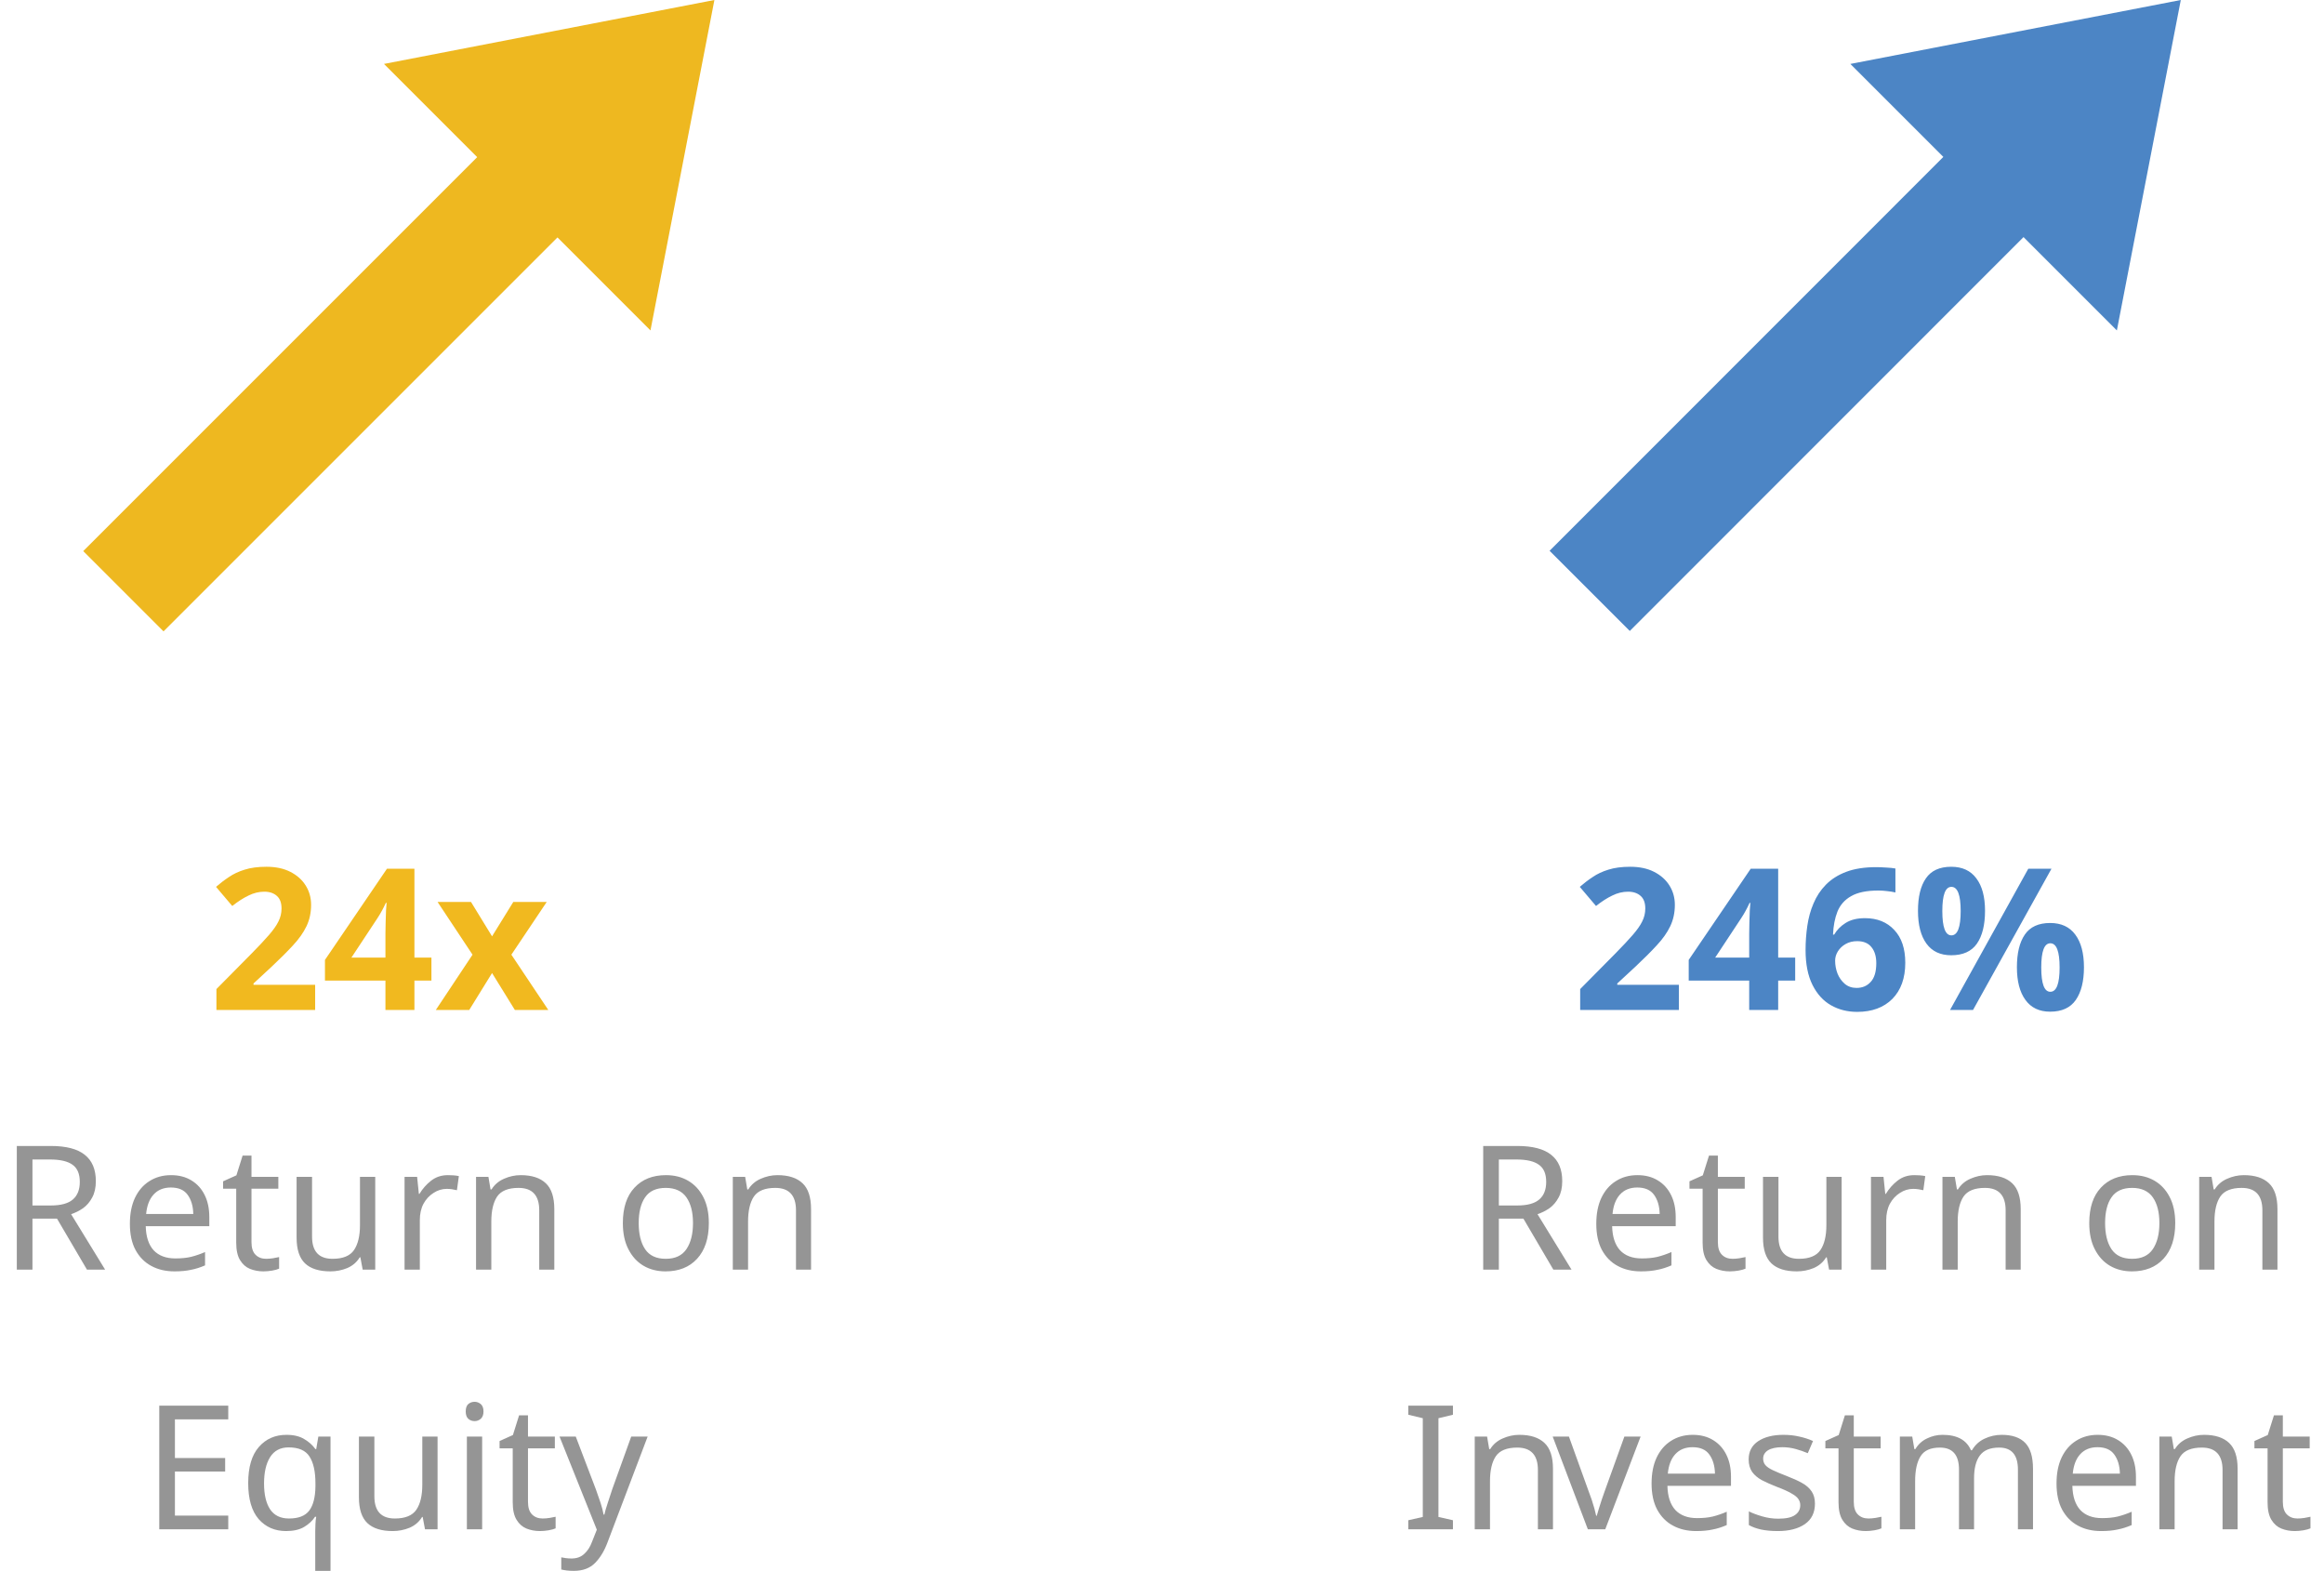
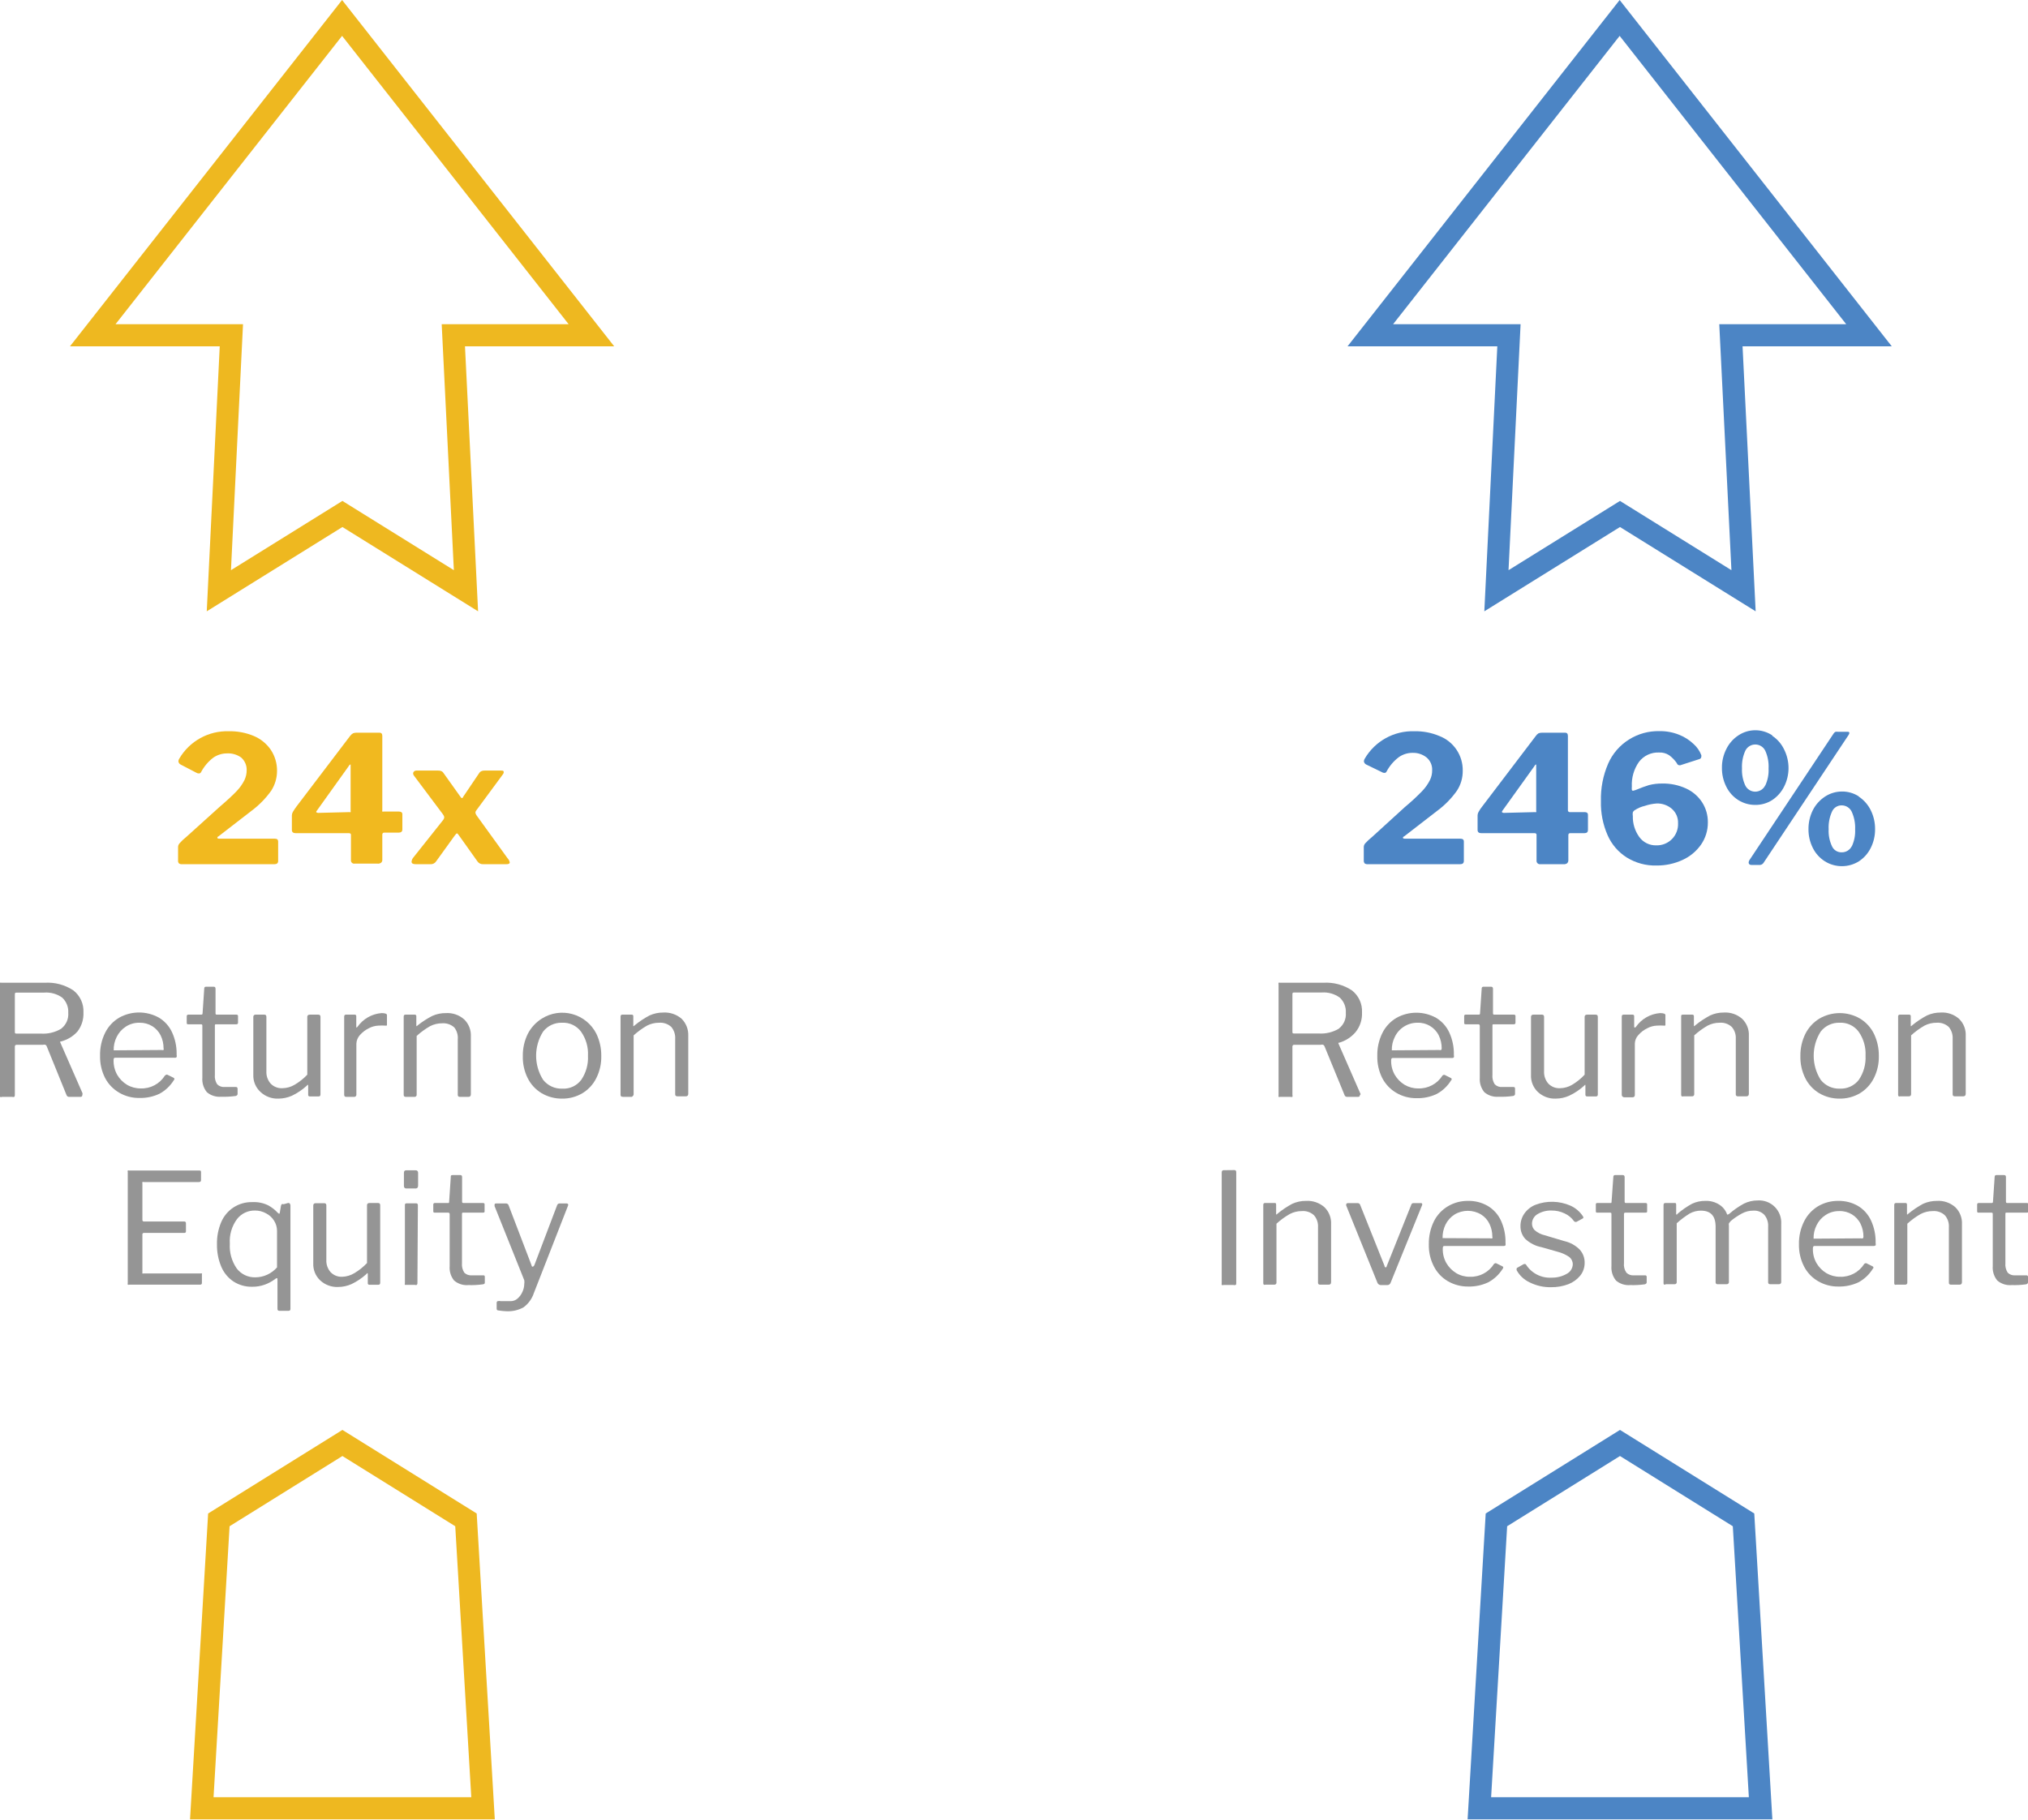
- <svg xmlns="http://www.w3.org/2000/svg" viewBox="0 0 187.93 127.02">
+ <svg xmlns="http://www.w3.org/2000/svg" viewBox="0 0 183.01 164.21">
  <defs>
-     <style>.cls-1,.cls-2,.cls-3,.cls-5{isolation:isolate;}.cls-2,.cls-5{font-size:16px;font-family:LibreFranklin-Bold, Libre Franklin;font-weight:700;}.cls-2{fill:#f1b91f;}.cls-3{font-size:14px;fill:#959595;font-family:LibreFranklin-Regular, Libre Franklin;}.cls-4{letter-spacing:0em;}.cls-5,.cls-9{fill:#4c85c5;}.cls-6{letter-spacing:-0.03em;}.cls-7{letter-spacing:0em;}.cls-8{fill:#eeb820;}</style>
+     <style>.cls-1{fill:#f1b91f;}.cls-2{fill:#959595;}.cls-3{fill:#4c85c5;}.cls-4,.cls-5{fill:none;stroke-miterlimit:10;stroke-width:2px;}.cls-4{stroke:#eeb820;}.cls-5{stroke:#4c85c5;}</style>
  </defs>
  <g id="Layer_2" data-name="Layer 2">
    <g id="Layer_1-2" data-name="Layer 1">
-       <g class="cls-1">
-         <text class="cls-2" transform="translate(16.86 81.67)">24x</text>
-         <text class="cls-3" transform="translate(0 102.67)">R<tspan class="cls-4" x="9.74" y="0">e</tspan>
-           <tspan x="17.82" y="0">turn on</tspan>
-         </text>
-         <text class="cls-3" transform="translate(11.52 123.67)">Equity</text>
-       </g>
-       <g class="cls-1">
-         <text class="cls-5" transform="translate(127.14 81.67)">246%</text>
-         <text class="cls-3" transform="translate(118.58 102.67)">R<tspan class="cls-4" x="9.74" y="0">e</tspan>
-           <tspan x="17.82" y="0">turn on</tspan>
-         </text>
-         <text class="cls-3" transform="translate(113.32 123.67)">In<tspan class="cls-6" x="12.24" y="0">v</tspan>
-           <tspan class="cls-7" x="19.47" y="0">estment</tspan>
-         </text>
-       </g>
-       <rect class="cls-8" x="2.65" y="25.51" width="50.08" height="9.18" transform="translate(-13.18 28.4) rotate(-45)" />
-       <polygon class="cls-8" points="31.05 5.17 57.77 0 52.6 26.72 31.05 5.17" />
-       <rect class="cls-9" x="121.22" y="25.49" width="50.08" height="9.17" transform="translate(21.58 112.25) rotate(-45.01)" />
-       <polygon class="cls-9" points="149.63 5.17 176.35 0 171.18 26.72 149.63 5.17" />
+       <path class="cls-1" d="M19.78,72.86c.7-.6,1.23-1.09,1.57-1.45a4.06,4.06,0,0,0,.71-1,2.07,2.07,0,0,0,.2-.89,1.46,1.46,0,0,0-.5-1.15A2,2,0,0,0,20.48,68a2.17,2.17,0,0,0-1.24.39,4,4,0,0,0-1.09,1.29.21.21,0,0,1-.21.13.43.43,0,0,1-.23-.07L16.29,69a.35.35,0,0,1-.19-.29.43.43,0,0,1,.08-.24A5,5,0,0,1,20.64,66a5.57,5.57,0,0,1,2.27.43,3.51,3.51,0,0,1,1.53,1.25A3.38,3.38,0,0,1,25,69.57a3.31,3.31,0,0,1-.52,1.79,8.24,8.24,0,0,1-1.78,1.82l-3,2.32c-.06,0-.09.08-.09.12s.06.08.19.08h5c.2,0,.3.08.3.25v1.76c0,.19-.11.29-.32.29H16.44a.42.42,0,0,1-.29-.07.34.34,0,0,1-.08-.27V76.43a.51.51,0,0,1,.13-.31,4.33,4.33,0,0,1,.6-.57Z" />
+       <path class="cls-1" d="M31.87,66.18a1.09,1.09,0,0,1,.37-.05h2c.17,0,.26.09.26.29v6.7a.19.19,0,0,0,0,.13.16.16,0,0,0,.11,0H36c.2,0,.31.08.31.24v1.37c0,.19-.11.29-.32.29H34.68c-.12,0-.18.06-.18.19v2.24a.34.34,0,0,1-.1.28.45.45,0,0,1-.32.09H32a.29.29,0,0,1-.33-.32V75.34c0-.09-.07-.14-.19-.14h-4.8c-.23,0-.34-.1-.34-.29V73.58a.64.64,0,0,1,.09-.3,5.55,5.55,0,0,1,.32-.48l4.84-6.37A.86.86,0,0,1,31.87,66.18Zm-.33,7.12a.12.12,0,0,0,.1,0,.08.08,0,0,0,0-.08v-4c0-.15,0-.22,0-.22s-.11,0-.18.16l-2.86,4a.23.23,0,0,0-.07.13s.06.08.18.08Z" />
+       <path class="cls-1" d="M46,77.84c0,.11-.1.16-.3.16H43.62a.58.58,0,0,1-.54-.26l-1.65-2.32c-.09-.13-.15-.2-.19-.2s-.11.06-.2.19l-1.68,2.33a.56.56,0,0,1-.52.26H37.52c-.25,0-.38-.07-.38-.22a.7.7,0,0,1,.19-.42L40,74a.46.46,0,0,0,.09-.22.5.5,0,0,0-.11-.27L37.35,70a.34.34,0,0,1-.07-.19.25.25,0,0,1,.08-.18.34.34,0,0,1,.23-.08h1.95a.63.63,0,0,1,.31.06.48.48,0,0,1,.2.2l1.49,2.09c.05.09.1.13.14.13s.08,0,.13-.13l1.41-2.09a.48.48,0,0,1,.2-.2.69.69,0,0,1,.33-.06h1.44c.18,0,.27,0,.27.16a.38.38,0,0,1-.1.21L43,73.12a.36.36,0,0,0-.1.22.62.62,0,0,0,.11.26l2.79,3.86A.76.76,0,0,1,46,77.84Z" />
+       <path class="cls-2" d="M7.43,98.83a.15.15,0,0,1-.17.17h-1A.24.24,0,0,1,6,98.83L4.21,94.42a.26.26,0,0,0-.11-.12.42.42,0,0,0-.22,0H1.51a.15.15,0,0,0-.17.16v4.37a.25.25,0,0,1-.05.17.27.27,0,0,1-.19,0H.19A.21.21,0,0,1,0,99a.2.2,0,0,1,0-.14v-10a.3.3,0,0,1,0-.16.23.23,0,0,1,.14,0h3.9a4.21,4.21,0,0,1,2.58.69,2.37,2.37,0,0,1,.91,2A2.62,2.62,0,0,1,7,93.09,3,3,0,0,1,5.51,94s-.06,0-.07,0a.15.15,0,0,0,0,.09l2,4.57A.25.25,0,0,1,7.43,98.83Zm-1.89-6a1.63,1.63,0,0,0,.62-1.41,1.73,1.73,0,0,0-.55-1.38A2.47,2.47,0,0,0,4,89.59H1.54c-.13,0-.2,0-.2.16v3.36c0,.12,0,.18.13.18H3.68A3.15,3.15,0,0,0,5.54,92.84Z" />
+       <path class="cls-2" d="M10.57,97a2.59,2.59,0,0,0,.89.91,2.42,2.42,0,0,0,1.24.33,2.47,2.47,0,0,0,2.18-1.16S15,97,15,97a.2.2,0,0,1,.1,0l.59.29a.13.13,0,0,1,0,.2,3.45,3.45,0,0,1-1.3,1.23,4,4,0,0,1-1.81.38,3.52,3.52,0,0,1-1.83-.48,3.32,3.32,0,0,1-1.27-1.33,4.21,4.21,0,0,1-.45-2,4.43,4.43,0,0,1,.46-2.08,3.28,3.28,0,0,1,1.27-1.36,3.68,3.68,0,0,1,3.58,0,3,3,0,0,1,1.18,1.31,4.57,4.57,0,0,1,.42,2v.06a.34.34,0,0,1,0,.19.19.19,0,0,1-.17.06H10.37q-.12,0-.12.21A2.58,2.58,0,0,0,10.57,97Zm4-2.23a.36.36,0,0,0,.19,0,.22.22,0,0,0,0-.16,2.62,2.62,0,0,0-.26-1.15,2.05,2.05,0,0,0-.76-.84,2.11,2.11,0,0,0-1.15-.31,2.19,2.19,0,0,0-1.25.36,2.33,2.33,0,0,0-.81.92,2.52,2.52,0,0,0-.27,1.21Z" />
+       <path class="cls-2" d="M19.5,92.45c-.07,0-.11,0-.11.12V97a1.35,1.35,0,0,0,.21.87.86.86,0,0,0,.68.24h1a.14.14,0,0,1,.16.15l0,.48c0,.09-.06.15-.17.18a7.73,7.73,0,0,1-1.31.07,1.77,1.77,0,0,1-1.29-.41,1.84,1.84,0,0,1-.41-1.31V92.6c0-.1,0-.15-.14-.15H17c-.1,0-.15,0-.15-.14v-.59a.13.13,0,0,1,.14-.14h1.19a.1.1,0,0,0,.1-.11l.15-2.23q0-.18.15-.18h.71c.11,0,.16.06.16.19v2.22a.1.1,0,0,0,.11.11h1.77q.15,0,.15.12v.61c0,.09-.05.14-.15.14Z" />
+       <path class="cls-2" d="M26.6,97.9a5.17,5.17,0,0,0,1.13-.9V91.78c0-.13.08-.2.23-.2h.77c.13,0,.19.07.19.2l0,7q0,.18-.15.18h-.81a.13.13,0,0,1-.15-.15V98c0-.11-.05-.13-.13,0a5.58,5.58,0,0,1-1.34.9,3.06,3.06,0,0,1-1.21.26,2.24,2.24,0,0,1-1.61-.59A2,2,0,0,1,22.86,97V91.79a.19.19,0,0,1,.21-.21h.79c.12,0,.18.07.18.2v4.91a1.57,1.57,0,0,0,.38,1.11,1.37,1.37,0,0,0,1.06.42A2.22,2.22,0,0,0,26.6,97.9Z" />
+       <path class="cls-2" d="M31.06,98.82V91.76c0-.12.05-.18.16-.18H32a.13.13,0,0,1,.15.15v.91c0,.06,0,.09,0,.1s.07,0,.11-.06a2.93,2.93,0,0,1,2.17-1.24c.32,0,.49.06.49.18v.84c0,.1,0,.13-.13.11a5.27,5.27,0,0,0-.63,0,2,2,0,0,0-.88.24,2.58,2.58,0,0,0-.8.61,1.23,1.23,0,0,0-.32.77v4.64A.19.19,0,0,1,32,99h-.77C31.13,99,31.06,98.94,31.06,98.82Z" />
+       <path class="cls-2" d="M36.43,98.82V91.76q0-.18.15-.18h.84a.13.13,0,0,1,.15.15v.81c0,.11,0,.12.13,0A7.85,7.85,0,0,1,39,91.7a2.89,2.89,0,0,1,1.24-.26,2.28,2.28,0,0,1,1.65.57,2,2,0,0,1,.6,1.54v5.22c0,.15-.07.23-.21.23h-.78c-.13,0-.19-.06-.19-.18v-5A1.54,1.54,0,0,0,41,92.74a1.47,1.47,0,0,0-1.1-.38,2.37,2.37,0,0,0-1.09.26,7,7,0,0,0-1.21.88v5.29a.18.18,0,0,1-.21.21h-.77C36.49,99,36.43,98.94,36.43,98.82Z" />
+       <path class="cls-2" d="M48.86,98.66a3.3,3.3,0,0,1-1.24-1.35,4.24,4.24,0,0,1-.44-2,4.39,4.39,0,0,1,.45-2,3.55,3.55,0,0,1,1.26-1.37,3.45,3.45,0,0,1,4.93,1.37,4.5,4.5,0,0,1,.44,2,4.23,4.23,0,0,1-.45,2,3.29,3.29,0,0,1-1.25,1.36,3.51,3.51,0,0,1-1.84.49A3.58,3.58,0,0,1,48.86,98.66Zm3.59-1.19a3.55,3.55,0,0,0,.61-2.18,3.45,3.45,0,0,0-.63-2.18,2,2,0,0,0-1.7-.8,2.08,2.08,0,0,0-1.72.8,4.07,4.07,0,0,0,0,4.35,2.1,2.1,0,0,0,1.74.8A2,2,0,0,0,52.45,97.47Z" />
+       <path class="cls-2" d="M56,98.82V91.76q0-.18.15-.18H57a.13.13,0,0,1,.15.15v.81c0,.11,0,.12.13,0a7.85,7.85,0,0,1,1.34-.89,2.93,2.93,0,0,1,1.24-.26,2.32,2.32,0,0,1,1.66.57,2.06,2.06,0,0,1,.59,1.54v5.22c0,.15-.07.23-.21.23h-.78c-.13,0-.19-.06-.19-.18v-5a1.54,1.54,0,0,0-.35-1.08,1.47,1.47,0,0,0-1.1-.38,2.37,2.37,0,0,0-1.09.26,7,7,0,0,0-1.21.88v5.29a.19.19,0,0,1-.05.16A.22.22,0,0,1,57,99h-.77C56.06,99,56,98.94,56,98.82Z" />
+       <path class="cls-2" d="M11.53,105.65a.18.18,0,0,1,.13,0H18c.09,0,.14,0,.14.15v.72c0,.11-.06.17-.19.17H13a.24.24,0,0,0-.15,0,.24.24,0,0,0,0,.14v3.27a.13.13,0,0,0,.15.15h3.63a.14.14,0,0,1,.15.16v.74c0,.08-.05.13-.15.13H13a.13.13,0,0,0-.15.15v3.4a.2.2,0,0,0,0,.11.16.16,0,0,0,.11,0h5.14a.17.17,0,0,1,.12,0,.12.12,0,0,1,0,.11v.74a.14.14,0,0,1-.16.16H11.69a.22.22,0,0,1-.16,0,.25.25,0,0,1,0-.15v-10A.21.21,0,0,1,11.53,105.65Z" />
+       <path class="cls-2" d="M26,108.58a.18.18,0,0,1,.16.06s.05.09.05.18v9.31c0,.12-.05.18-.16.18h-.86q-.15,0-.15-.18v-2.58c0-.13,0-.19-.06-.19a.36.36,0,0,0-.15.08,3.39,3.39,0,0,1-.94.51,3.23,3.23,0,0,1-1.13.19,3,3,0,0,1-1.7-.48,3,3,0,0,1-1.1-1.35,5,5,0,0,1-.38-2,4.87,4.87,0,0,1,.38-2,3,3,0,0,1,1.11-1.33,3,3,0,0,1,1.71-.48,2.92,2.92,0,0,1,1.42.29,3.4,3.4,0,0,1,.89.7c.05,0,.08.07.09.07s.05,0,.07-.11l.1-.59a.39.39,0,0,1,.07-.17.26.26,0,0,1,.18,0Zm-1,2.51a1.71,1.71,0,0,0-.26-.9,1.79,1.79,0,0,0-.72-.67,2,2,0,0,0-1-.26,2,2,0,0,0-1.63.77,3.36,3.36,0,0,0-.65,2.22,3.54,3.54,0,0,0,.63,2.25,2.05,2.05,0,0,0,1.67.79,2.57,2.57,0,0,0,1.08-.24,2.61,2.61,0,0,0,.88-.66v-3.3Z" />
+       <path class="cls-2" d="M32,114.9a5.39,5.39,0,0,0,1.12-.9v-5.22c0-.13.08-.2.23-.2h.77c.13,0,.19.07.19.2l0,7c0,.12-.06.18-.16.18h-.81a.13.13,0,0,1-.15-.15V115c0-.11-.05-.13-.13,0a5.58,5.58,0,0,1-1.34.9,3,3,0,0,1-1.21.26,2.24,2.24,0,0,1-1.61-.59,2,2,0,0,1-.63-1.55v-5.21a.19.19,0,0,1,.21-.21h.79c.12,0,.18.07.18.2v4.91a1.57,1.57,0,0,0,.38,1.11,1.37,1.37,0,0,0,1.06.42A2.28,2.28,0,0,0,32,114.9Z" />
+       <path class="cls-2" d="M37.73,107a.31.31,0,0,1-.06.21.24.24,0,0,1-.19.06h-.81c-.15,0-.22-.08-.22-.24v-1.18c0-.14.07-.22.2-.22h.88a.17.17,0,0,1,.14.06.19.19,0,0,1,.06.15Zm-.06,8.78a.27.27,0,0,1-.05.19.34.34,0,0,1-.2,0h-.71c-.09,0-.14,0-.17,0a.22.22,0,0,1,0-.16v-7c0-.13,0-.2.17-.2h.85q.15,0,.15.18Z" />
+       <path class="cls-2" d="M41.8,109.45c-.07,0-.11,0-.11.12V114a1.35,1.35,0,0,0,.21.87.87.87,0,0,0,.69.24h1c.11,0,.16,0,.16.15l0,.48c0,.09,0,.15-.17.18a7.73,7.73,0,0,1-1.31.07,1.77,1.77,0,0,1-1.29-.41,1.83,1.83,0,0,1-.4-1.31V109.6a.13.13,0,0,0-.15-.15H39.25c-.1,0-.15,0-.15-.14v-.59a.13.13,0,0,1,.14-.14h1.19c.07,0,.1,0,.1-.11l.15-2.23c0-.12,0-.18.16-.18h.7c.11,0,.16.06.16.19v2.22a.1.1,0,0,0,.11.11h1.77q.15,0,.15.12v.61c0,.09,0,.14-.15.14Z" />
+       <path class="cls-2" d="M45,118.28q-.18,0-.18-.15v-.55a.16.16,0,0,1,.08-.14.7.7,0,0,1,.31,0h.89a.92.92,0,0,0,.61-.24,1.68,1.68,0,0,0,.44-.61,1.72,1.72,0,0,0,.16-.7,1,1,0,0,0,0-.34l-2.68-6.69a.22.22,0,0,1,0-.09c0-.1,0-.15.17-.15h.86a.24.24,0,0,1,.23.15l2.08,5.44q0,.12.12.12s.1-.05.14-.16l2.05-5.4a.23.23,0,0,1,.2-.15h.66a.13.13,0,0,1,.12.06.14.14,0,0,1,0,.14l-3.08,7.88a2.61,2.61,0,0,1-.94,1.3,2.89,2.89,0,0,1-1.53.35A5,5,0,0,1,45,118.28Z" />
+       <path class="cls-3" d="M126.76,72.86a19.91,19.91,0,0,0,1.57-1.45,4.06,4.06,0,0,0,.71-1,1.94,1.94,0,0,0,.2-.89,1.42,1.42,0,0,0-.5-1.15,1.93,1.93,0,0,0-1.27-.42,2.14,2.14,0,0,0-1.24.39,3.94,3.94,0,0,0-1.1,1.29.2.2,0,0,1-.21.13.38.38,0,0,1-.22-.07L123.28,69a.37.37,0,0,1-.2-.29.52.52,0,0,1,.08-.24A5,5,0,0,1,127.63,66a5.52,5.52,0,0,1,2.26.43A3.3,3.3,0,0,1,132,69.57a3.23,3.23,0,0,1-.52,1.79,8,8,0,0,1-1.78,1.82l-3,2.32c-.06,0-.1.08-.1.12s.07.08.19.08h5c.2,0,.31.08.31.25v1.76c0,.19-.11.29-.32.29h-8.34a.44.44,0,0,1-.29-.07.38.38,0,0,1-.08-.27V76.43a.51.51,0,0,1,.13-.31,5.44,5.44,0,0,1,.61-.57Z" />
+       <path class="cls-3" d="M138.85,66.18a1.16,1.16,0,0,1,.38-.05h2c.17,0,.26.09.26.29v6.7a.16.16,0,0,0,.16.18H143q.3,0,.3.24v1.37c0,.19-.1.29-.32.29h-1.28c-.12,0-.17.06-.17.19v2.24a.38.38,0,0,1-.1.28.45.45,0,0,1-.32.09H139a.3.3,0,0,1-.34-.32V75.34c0-.09-.06-.14-.19-.14h-4.8c-.22,0-.33-.1-.33-.29V73.58a.64.64,0,0,1,.09-.3,3,3,0,0,1,.32-.48l4.84-6.37A.85.85,0,0,1,138.85,66.18Zm-.32,7.12a.13.13,0,0,0,.1,0,.08.08,0,0,0,0-.08v-4c0-.15,0-.22,0-.22s-.1,0-.17.16l-2.87,4a.28.28,0,0,0-.06.13s.06.08.17.08Z" />
+       <path class="cls-3" d="M151.53,66.32a4,4,0,0,1,1.31.84,2.58,2.58,0,0,1,.69,1,.39.39,0,0,1,0,.13.23.23,0,0,1-.16.22l-1.74.56-.08,0a.25.25,0,0,1-.23-.19,3,3,0,0,0-.7-.72,1.52,1.52,0,0,0-.9-.24,2.16,2.16,0,0,0-1.82.85,3.55,3.55,0,0,0-.64,2.22,1.7,1.7,0,0,0,0,.3.11.11,0,0,0,.12.08l.21-.06c.48-.2.89-.35,1.22-.45a4.68,4.68,0,0,1,1.19-.14,4.93,4.93,0,0,1,2.16.45,3.44,3.44,0,0,1,1.44,1.24,3.29,3.29,0,0,1,.52,1.83,3.46,3.46,0,0,1-.62,2,4.13,4.13,0,0,1-1.67,1.38,5.5,5.5,0,0,1-2.35.5,4.85,4.85,0,0,1-2.67-.72,4.52,4.52,0,0,1-1.73-2,7.19,7.19,0,0,1-.61-3.09,8,8,0,0,1,.65-3.38A4.86,4.86,0,0,1,147,66.75a4.94,4.94,0,0,1,2.75-.76A4.56,4.56,0,0,1,151.53,66.32Zm-3.11,6.42a2.76,2.76,0,0,0-.89.38.42.42,0,0,0-.18.2.94.94,0,0,0,0,.34,3.08,3.08,0,0,0,.57,1.87,1.83,1.83,0,0,0,1.56.77,1.91,1.91,0,0,0,1.95-2,1.64,1.64,0,0,0-.55-1.29,2,2,0,0,0-1.37-.49A4.24,4.24,0,0,0,148.42,72.74Z" />
+       <path class="cls-3" d="M159.93,66.41A3.08,3.08,0,0,1,161,67.64a3.77,3.77,0,0,1,.4,1.7A3.7,3.7,0,0,1,161,71a3.14,3.14,0,0,1-1.07,1.21,2.77,2.77,0,0,1-1.53.44,2.85,2.85,0,0,1-1.54-.44A3,3,0,0,1,155.78,71a3.7,3.7,0,0,1-.39-1.7,3.64,3.64,0,0,1,.4-1.7,3.1,3.1,0,0,1,1.09-1.23,2.76,2.76,0,0,1,3.05,0Zm-.63,4.49a3.26,3.26,0,0,0,.3-1.54,3.45,3.45,0,0,0-.3-1.6,1,1,0,0,0-1.8,0,3.46,3.46,0,0,0-.3,1.59,3.33,3.33,0,0,0,.29,1.53,1,1,0,0,0,1.81,0Zm-.17,7a.43.43,0,0,1-.4.17h-.67c-.17,0-.26-.08-.26-.23a.46.46,0,0,1,.08-.22l7.6-11.43a.48.48,0,0,1,.16-.14.66.66,0,0,1,.21,0h.85c.13,0,.19,0,.19.13a.71.71,0,0,1-.06.14Zm8.61-6a3.15,3.15,0,0,1,1.08,1.23,3.77,3.77,0,0,1,.39,1.71,3.69,3.69,0,0,1-.39,1.69,3.07,3.07,0,0,1-1.07,1.21,2.9,2.9,0,0,1-3.07,0,3,3,0,0,1-1.09-1.21,3.69,3.69,0,0,1-.39-1.69,3.77,3.77,0,0,1,.39-1.71,3.2,3.2,0,0,1,1.1-1.23,2.8,2.8,0,0,1,1.53-.46A2.74,2.74,0,0,1,167.74,71.88Zm-.63,4.49a3.24,3.24,0,0,0,.3-1.54,3.45,3.45,0,0,0-.31-1.59,1,1,0,0,0-.9-.57.94.94,0,0,0-.88.57,3.46,3.46,0,0,0-.3,1.59,3.25,3.25,0,0,0,.3,1.53.93.93,0,0,0,.88.55A1,1,0,0,0,167.11,76.37Z" />
+       <path class="cls-2" d="M122.72,98.83a.15.15,0,0,1-.17.17h-1a.23.23,0,0,1-.22-.17l-1.81-4.41a.32.32,0,0,0-.11-.12.44.44,0,0,0-.23,0H116.8a.15.15,0,0,0-.17.16v4.37a.25.25,0,0,1,0,.17.27.27,0,0,1-.19,0h-.91a.21.21,0,0,1-.15,0,.2.2,0,0,1,0-.14v-10a.3.3,0,0,1,0-.16.22.22,0,0,1,.13,0h3.91a4.21,4.21,0,0,1,2.58.69,2.37,2.37,0,0,1,.91,2,2.62,2.62,0,0,1-.6,1.79,3.08,3.08,0,0,1-1.45.93s-.06,0-.07,0a.1.1,0,0,0,0,.09l2,4.57A.25.25,0,0,1,122.72,98.83Zm-1.89-6a1.63,1.63,0,0,0,.62-1.41,1.73,1.73,0,0,0-.55-1.38,2.47,2.47,0,0,0-1.61-.46h-2.46c-.14,0-.2,0-.2.16v3.36c0,.12,0,.18.13.18H119A3.15,3.15,0,0,0,120.83,92.84Z" />
+       <path class="cls-2" d="M125.86,97a2.59,2.59,0,0,0,.89.91,2.41,2.41,0,0,0,1.23.33,2.49,2.49,0,0,0,2.19-1.16s.07-.06.1-.06a.22.22,0,0,1,.1,0l.58.29a.12.12,0,0,1,0,.2,3.45,3.45,0,0,1-1.3,1.23,4,4,0,0,1-1.81.38,3.52,3.52,0,0,1-1.83-.48,3.32,3.32,0,0,1-1.27-1.33,4.21,4.21,0,0,1-.45-2,4.43,4.43,0,0,1,.46-2.08,3.28,3.28,0,0,1,1.27-1.36,3.68,3.68,0,0,1,3.58,0,3,3,0,0,1,1.18,1.31,4.57,4.57,0,0,1,.42,2v.06a.34.34,0,0,1,0,.19.19.19,0,0,1-.17.06h-5.36c-.08,0-.13.07-.13.21A2.49,2.49,0,0,0,125.86,97Zm4-2.23a.36.36,0,0,0,.19,0,.22.22,0,0,0,.05-.16,2.62,2.62,0,0,0-.26-1.15,2.06,2.06,0,0,0-1.91-1.15,2.25,2.25,0,0,0-2.06,1.28,2.52,2.52,0,0,0-.27,1.21Z" />
+       <path class="cls-2" d="M134.79,92.45c-.08,0-.11,0-.11.12V97a1.35,1.35,0,0,0,.21.87.86.86,0,0,0,.68.24h1a.13.13,0,0,1,.15.15v.48c0,.09-.06.15-.17.18a7.79,7.79,0,0,1-1.32.07,1.76,1.76,0,0,1-1.28-.41,1.84,1.84,0,0,1-.41-1.31V92.6c0-.1-.05-.15-.14-.15h-1.12c-.1,0-.15,0-.15-.14v-.59a.12.12,0,0,1,.14-.14h1.19a.1.1,0,0,0,.1-.11l.15-2.23q0-.18.15-.18h.7c.11,0,.17.06.17.19v2.22a.1.1,0,0,0,.11.11h1.77q.15,0,.15.12v.61c0,.09-.05.14-.15.14Z" />
+       <path class="cls-2" d="M141.89,97.9A5.17,5.17,0,0,0,143,97V91.78c0-.13.08-.2.23-.2H144c.13,0,.19.07.19.2l0,7q0,.18-.15.18h-.81a.14.14,0,0,1-.16-.15V98c0-.11,0-.13-.12,0a5.43,5.43,0,0,1-1.35.9,3,3,0,0,1-1.2.26,2.24,2.24,0,0,1-1.61-.59,2,2,0,0,1-.63-1.55V91.79a.19.19,0,0,1,.21-.21h.78c.13,0,.19.07.19.2v4.91a1.57,1.57,0,0,0,.38,1.11,1.37,1.37,0,0,0,1.06.42A2.22,2.22,0,0,0,141.89,97.9Z" />
+       <path class="cls-2" d="M146.35,98.82V91.76c0-.12.05-.18.16-.18h.81a.13.13,0,0,1,.15.15v.91c0,.06,0,.09.05.1s.07,0,.11-.06a2.93,2.93,0,0,1,2.17-1.24c.32,0,.49.06.49.18v.84c0,.1,0,.13-.13.11a5.27,5.27,0,0,0-.63,0,2,2,0,0,0-.88.24,2.46,2.46,0,0,0-.8.61,1.17,1.17,0,0,0-.32.77v4.64a.19.19,0,0,1-.21.21h-.77C146.42,99,146.35,98.94,146.35,98.82Z" />
+       <path class="cls-2" d="M151.71,98.82V91.76c0-.12,0-.18.16-.18h.84a.13.13,0,0,1,.15.15v.81c0,.11,0,.12.13,0a7.85,7.85,0,0,1,1.34-.89,2.88,2.88,0,0,1,1.23-.26,2.29,2.29,0,0,1,1.66.57,2,2,0,0,1,.6,1.54v5.22c0,.15-.07.23-.21.23h-.79a.16.16,0,0,1-.18-.18v-5a1.5,1.5,0,0,0-.36-1.08,1.44,1.44,0,0,0-1.1-.38,2.33,2.33,0,0,0-1.08.26,7,7,0,0,0-1.21.88v5.29a.18.18,0,0,1-.21.21h-.77C151.78,99,151.71,98.94,151.71,98.82Z" />
+       <path class="cls-2" d="M164.15,98.66a3.3,3.3,0,0,1-1.24-1.35,4.24,4.24,0,0,1-.44-2,4.39,4.39,0,0,1,.45-2,3.4,3.4,0,0,1,1.26-1.37,3.64,3.64,0,0,1,3.68,0,3.31,3.31,0,0,1,1.25,1.37,4.5,4.5,0,0,1,.44,2,4.23,4.23,0,0,1-.45,2,3.35,3.35,0,0,1-1.25,1.36,3.54,3.54,0,0,1-1.84.49A3.58,3.58,0,0,1,164.15,98.66Zm3.59-1.19a3.55,3.55,0,0,0,.61-2.18,3.45,3.45,0,0,0-.63-2.18,2,2,0,0,0-1.7-.8,2.08,2.08,0,0,0-1.72.8,4.07,4.07,0,0,0,0,4.35,2.1,2.1,0,0,0,1.73.8A2.06,2.06,0,0,0,167.74,97.47Z" />
+       <path class="cls-2" d="M171.29,98.82V91.76q0-.18.15-.18h.84a.13.13,0,0,1,.15.15v.81c0,.11,0,.12.13,0a7.85,7.85,0,0,1,1.34-.89,2.93,2.93,0,0,1,1.24-.26,2.28,2.28,0,0,1,1.65.57,2,2,0,0,1,.6,1.54v5.22c0,.15-.07.23-.21.23h-.78c-.13,0-.19-.06-.19-.18v-5a1.54,1.54,0,0,0-.35-1.08,1.47,1.47,0,0,0-1.1-.38,2.34,2.34,0,0,0-1.09.26,7,7,0,0,0-1.21.88v5.29a.18.18,0,0,1-.21.21h-.77C171.35,99,171.29,98.94,171.29,98.82Z" />
+       <path class="cls-2" d="M111.39,105.61c.11,0,.17.06.17.18v10c0,.1,0,.16-.06.19a.32.32,0,0,1-.2,0h-.88a.25.25,0,0,1-.17,0,.28.28,0,0,1,0-.16v-10c0-.13.06-.2.17-.2Z" />
+       <path class="cls-2" d="M114,115.82v-7.06q0-.18.15-.18H115c.11,0,.16,0,.16.15v.81c0,.11,0,.12.13,0a7.83,7.83,0,0,1,1.33-.89,2.93,2.93,0,0,1,1.24-.26,2.31,2.31,0,0,1,1.66.57,2,2,0,0,1,.6,1.54v5.22c0,.15-.07.23-.21.23h-.79a.16.16,0,0,1-.18-.18v-5a1.5,1.5,0,0,0-.36-1.08,1.44,1.44,0,0,0-1.1-.38,2.33,2.33,0,0,0-1.08.26,6.59,6.59,0,0,0-1.21.88v5.29a.18.18,0,0,1-.21.21h-.77C114.06,116,114,115.94,114,115.82Z" />
+       <path class="cls-2" d="M128.33,108.64a.14.14,0,0,1,0,.14l-2.84,7a.31.31,0,0,1-.32.21h-.51a.35.35,0,0,1-.35-.19l-2.83-7a.15.15,0,0,1,0-.07c0-.09.06-.14.17-.14h.87a.23.23,0,0,1,.22.15l2.2,5.51c0,.09.06.14.1.14s.08,0,.12-.16l2.19-5.48a.2.2,0,0,1,.21-.16h.64C128.27,108.58,128.31,108.6,128.33,108.64Z" />
+       <path class="cls-2" d="M130.52,114a2.59,2.59,0,0,0,.89.91,2.36,2.36,0,0,0,1.23.33,2.47,2.47,0,0,0,2.18-1.16s.07-.06.1-.06a.2.2,0,0,1,.1,0l.59.29a.13.13,0,0,1,0,.2,3.47,3.47,0,0,1-1.31,1.23,4,4,0,0,1-1.8.38,3.58,3.58,0,0,1-1.84-.48,3.24,3.24,0,0,1-1.26-1.33,4.09,4.09,0,0,1-.46-2,4.55,4.55,0,0,1,.46-2.08,3.28,3.28,0,0,1,1.27-1.36,3.47,3.47,0,0,1,1.81-.48,3.4,3.4,0,0,1,1.77.45,3,3,0,0,1,1.19,1.31,4.57,4.57,0,0,1,.42,2v.06a.45.45,0,0,1,0,.19.21.21,0,0,1-.17.06h-5.36c-.09,0-.13.07-.13.21A2.49,2.49,0,0,0,130.52,114Zm3.95-2.23a.4.4,0,0,0,.2,0,.22.22,0,0,0,0-.16,2.62,2.62,0,0,0-.26-1.15,2,2,0,0,0-.75-.84,2.32,2.32,0,0,0-2.4,0,2.28,2.28,0,0,0-.82.92,2.64,2.64,0,0,0-.26,1.21Z" />
+       <path class="cls-2" d="M141.19,109.52a2.64,2.64,0,0,0-1.19-.26,2.31,2.31,0,0,0-1.26.33,1,1,0,0,0-.49.87.82.82,0,0,0,.25.58,2.08,2.08,0,0,0,.89.45l1.78.53a2.84,2.84,0,0,1,1.37.75A1.71,1.71,0,0,1,143,114a1.82,1.82,0,0,1-.4,1.14,2.62,2.62,0,0,1-1.07.77,4.25,4.25,0,0,1-1.56.27,4.11,4.11,0,0,1-1.92-.43,2.58,2.58,0,0,1-1.19-1.11.51.51,0,0,1,0-.11.11.11,0,0,1,.07-.11l.55-.31c.09-.06.16,0,.21,0a2.56,2.56,0,0,0,2.33,1.21,2.67,2.67,0,0,0,1.37-.35,1,1,0,0,0,.54-.86.84.84,0,0,0-.32-.66,3.26,3.26,0,0,0-1.05-.47l-1.44-.41a3,3,0,0,1-1.47-.74,1.66,1.66,0,0,1-.44-1.16,1.94,1.94,0,0,1,.36-1.15,2.23,2.23,0,0,1,1-.78,4.17,4.17,0,0,1,3.15.08,2.63,2.63,0,0,1,1.12.95c.07.1.06.16,0,.2l-.59.32-.08,0a.19.19,0,0,1-.13-.07A2.11,2.11,0,0,0,141.19,109.52Z" />
+       <path class="cls-2" d="M146.67,109.45a.11.11,0,0,0-.12.12V114a1.28,1.28,0,0,0,.22.87.85.85,0,0,0,.68.24h1a.13.13,0,0,1,.15.15v.48c0,.09-.06.15-.17.18a7.79,7.79,0,0,1-1.32.07,1.76,1.76,0,0,1-1.28-.41,1.84,1.84,0,0,1-.41-1.31V109.6c0-.1,0-.15-.14-.15h-1.12c-.1,0-.15,0-.15-.14v-.59a.12.12,0,0,1,.14-.14h1.19c.06,0,.09,0,.09-.11l.16-2.23q0-.18.15-.18h.7c.11,0,.17.06.17.19v2.22a.1.1,0,0,0,.11.11h1.77q.15,0,.15.12v.61c0,.09,0,.14-.15.14Z" />
+       <path class="cls-2" d="M150.12,115.82v-7.06c0-.12.06-.18.16-.18h.84c.09,0,.14,0,.14.15v.81c0,.12.05.13.14,0a7.37,7.37,0,0,1,1.29-.89,2.7,2.7,0,0,1,1.19-.26,2.18,2.18,0,0,1,1.29.35,1.73,1.73,0,0,1,.69.88.07.07,0,0,0,.06,0,.29.29,0,0,0,.14-.07,7.3,7.3,0,0,1,1.31-.91,2.78,2.78,0,0,1,1.23-.29,2,2,0,0,1,2.14,2.13v5.21a.19.19,0,0,1-.21.22h-.79a.16.16,0,0,1-.18-.18v-5a1.54,1.54,0,0,0-.34-1.08,1.27,1.27,0,0,0-1-.38,2.11,2.11,0,0,0-1.05.27,6,6,0,0,0-1,.68,1.46,1.46,0,0,0-.15.2.46.46,0,0,0,0,.21v5.06a.19.19,0,0,1-.21.22H155a.16.16,0,0,1-.18-.18v-5c0-1-.45-1.46-1.34-1.46a2.1,2.1,0,0,0-1,.26,8,8,0,0,0-1.17.88v5.29a.18.18,0,0,1-.21.21h-.77C150.19,116,150.12,115.94,150.12,115.82Z" />
+       <path class="cls-2" d="M163.92,114a2.59,2.59,0,0,0,.89.91,2.41,2.41,0,0,0,1.23.33,2.48,2.48,0,0,0,2.19-1.16s.07-.06.1-.06a.22.22,0,0,1,.1,0l.58.29a.12.12,0,0,1,0,.2,3.45,3.45,0,0,1-1.3,1.23,4.06,4.06,0,0,1-1.81.38,3.52,3.52,0,0,1-1.83-.48,3.26,3.26,0,0,1-1.27-1.33,4.21,4.21,0,0,1-.46-2,4.43,4.43,0,0,1,.47-2.08,3.32,3.32,0,0,1,1.26-1.36,3.51,3.51,0,0,1,1.82-.48,3.43,3.43,0,0,1,1.77.45,3,3,0,0,1,1.18,1.31,4.57,4.57,0,0,1,.42,2v.06a.34.34,0,0,1,0,.19.21.21,0,0,1-.17.06h-5.36c-.08,0-.13.07-.13.21A2.49,2.49,0,0,0,163.92,114Zm4-2.23a.36.36,0,0,0,.19,0,.22.22,0,0,0,.05-.16,2.62,2.62,0,0,0-.26-1.15,2.06,2.06,0,0,0-1.91-1.15,2.16,2.16,0,0,0-1.25.36,2.25,2.25,0,0,0-.81.92,2.52,2.52,0,0,0-.27,1.21Z" />
+       <path class="cls-2" d="M170.94,115.82v-7.06c0-.12.05-.18.16-.18h.84a.13.13,0,0,1,.15.15v.81c0,.11,0,.12.13,0a8.25,8.25,0,0,1,1.33-.89,3,3,0,0,1,1.24-.26,2.29,2.29,0,0,1,1.66.57,2,2,0,0,1,.6,1.54v5.22c0,.15-.07.23-.21.23h-.79a.16.16,0,0,1-.18-.18v-5a1.5,1.5,0,0,0-.36-1.08,1.44,1.44,0,0,0-1.1-.38,2.33,2.33,0,0,0-1.08.26,6.59,6.59,0,0,0-1.21.88v5.29a.18.18,0,0,1-.21.21h-.77C171,116,170.94,115.94,170.94,115.82Z" />
+       <path class="cls-2" d="M181.08,109.45c-.08,0-.11,0-.11.12V114a1.35,1.35,0,0,0,.21.87.86.86,0,0,0,.68.24h1a.13.13,0,0,1,.15.15v.48c0,.09-.06.15-.17.18a7.73,7.73,0,0,1-1.31.07,1.77,1.77,0,0,1-1.29-.41,1.84,1.84,0,0,1-.41-1.31V109.6c0-.1,0-.15-.14-.15h-1.12c-.1,0-.15,0-.15-.14v-.59a.13.13,0,0,1,.14-.14h1.19a.1.1,0,0,0,.1-.11l.15-2.23q0-.18.15-.18h.7c.12,0,.17.06.17.19v2.22a.1.1,0,0,0,.11.11h1.77q.15,0,.15.12v.61c0,.09,0,.14-.15.14Z" />
+       <polygon class="cls-4" points="30.9 130.24 19.75 137.18 18.21 163.21 43.59 163.21 42.05 137.18 30.9 130.24" />
+       <polygon class="cls-4" points="53.37 30.26 30.87 1.62 8.37 30.26 20.88 30.26 19.75 53.32 30.9 46.39 42.05 53.32 40.91 30.26 53.37 30.26" />
+       <polygon class="cls-5" points="135.04 53.32 146.19 46.39 157.34 53.32 156.2 30.26 168.66 30.26 146.16 1.62 123.66 30.26 136.17 30.26 135.04 53.32" />
+       <polygon class="cls-5" points="146.19 130.24 135.04 137.18 133.5 163.21 158.88 163.21 157.34 137.18 146.19 130.24" />
    </g>
  </g>
</svg>
